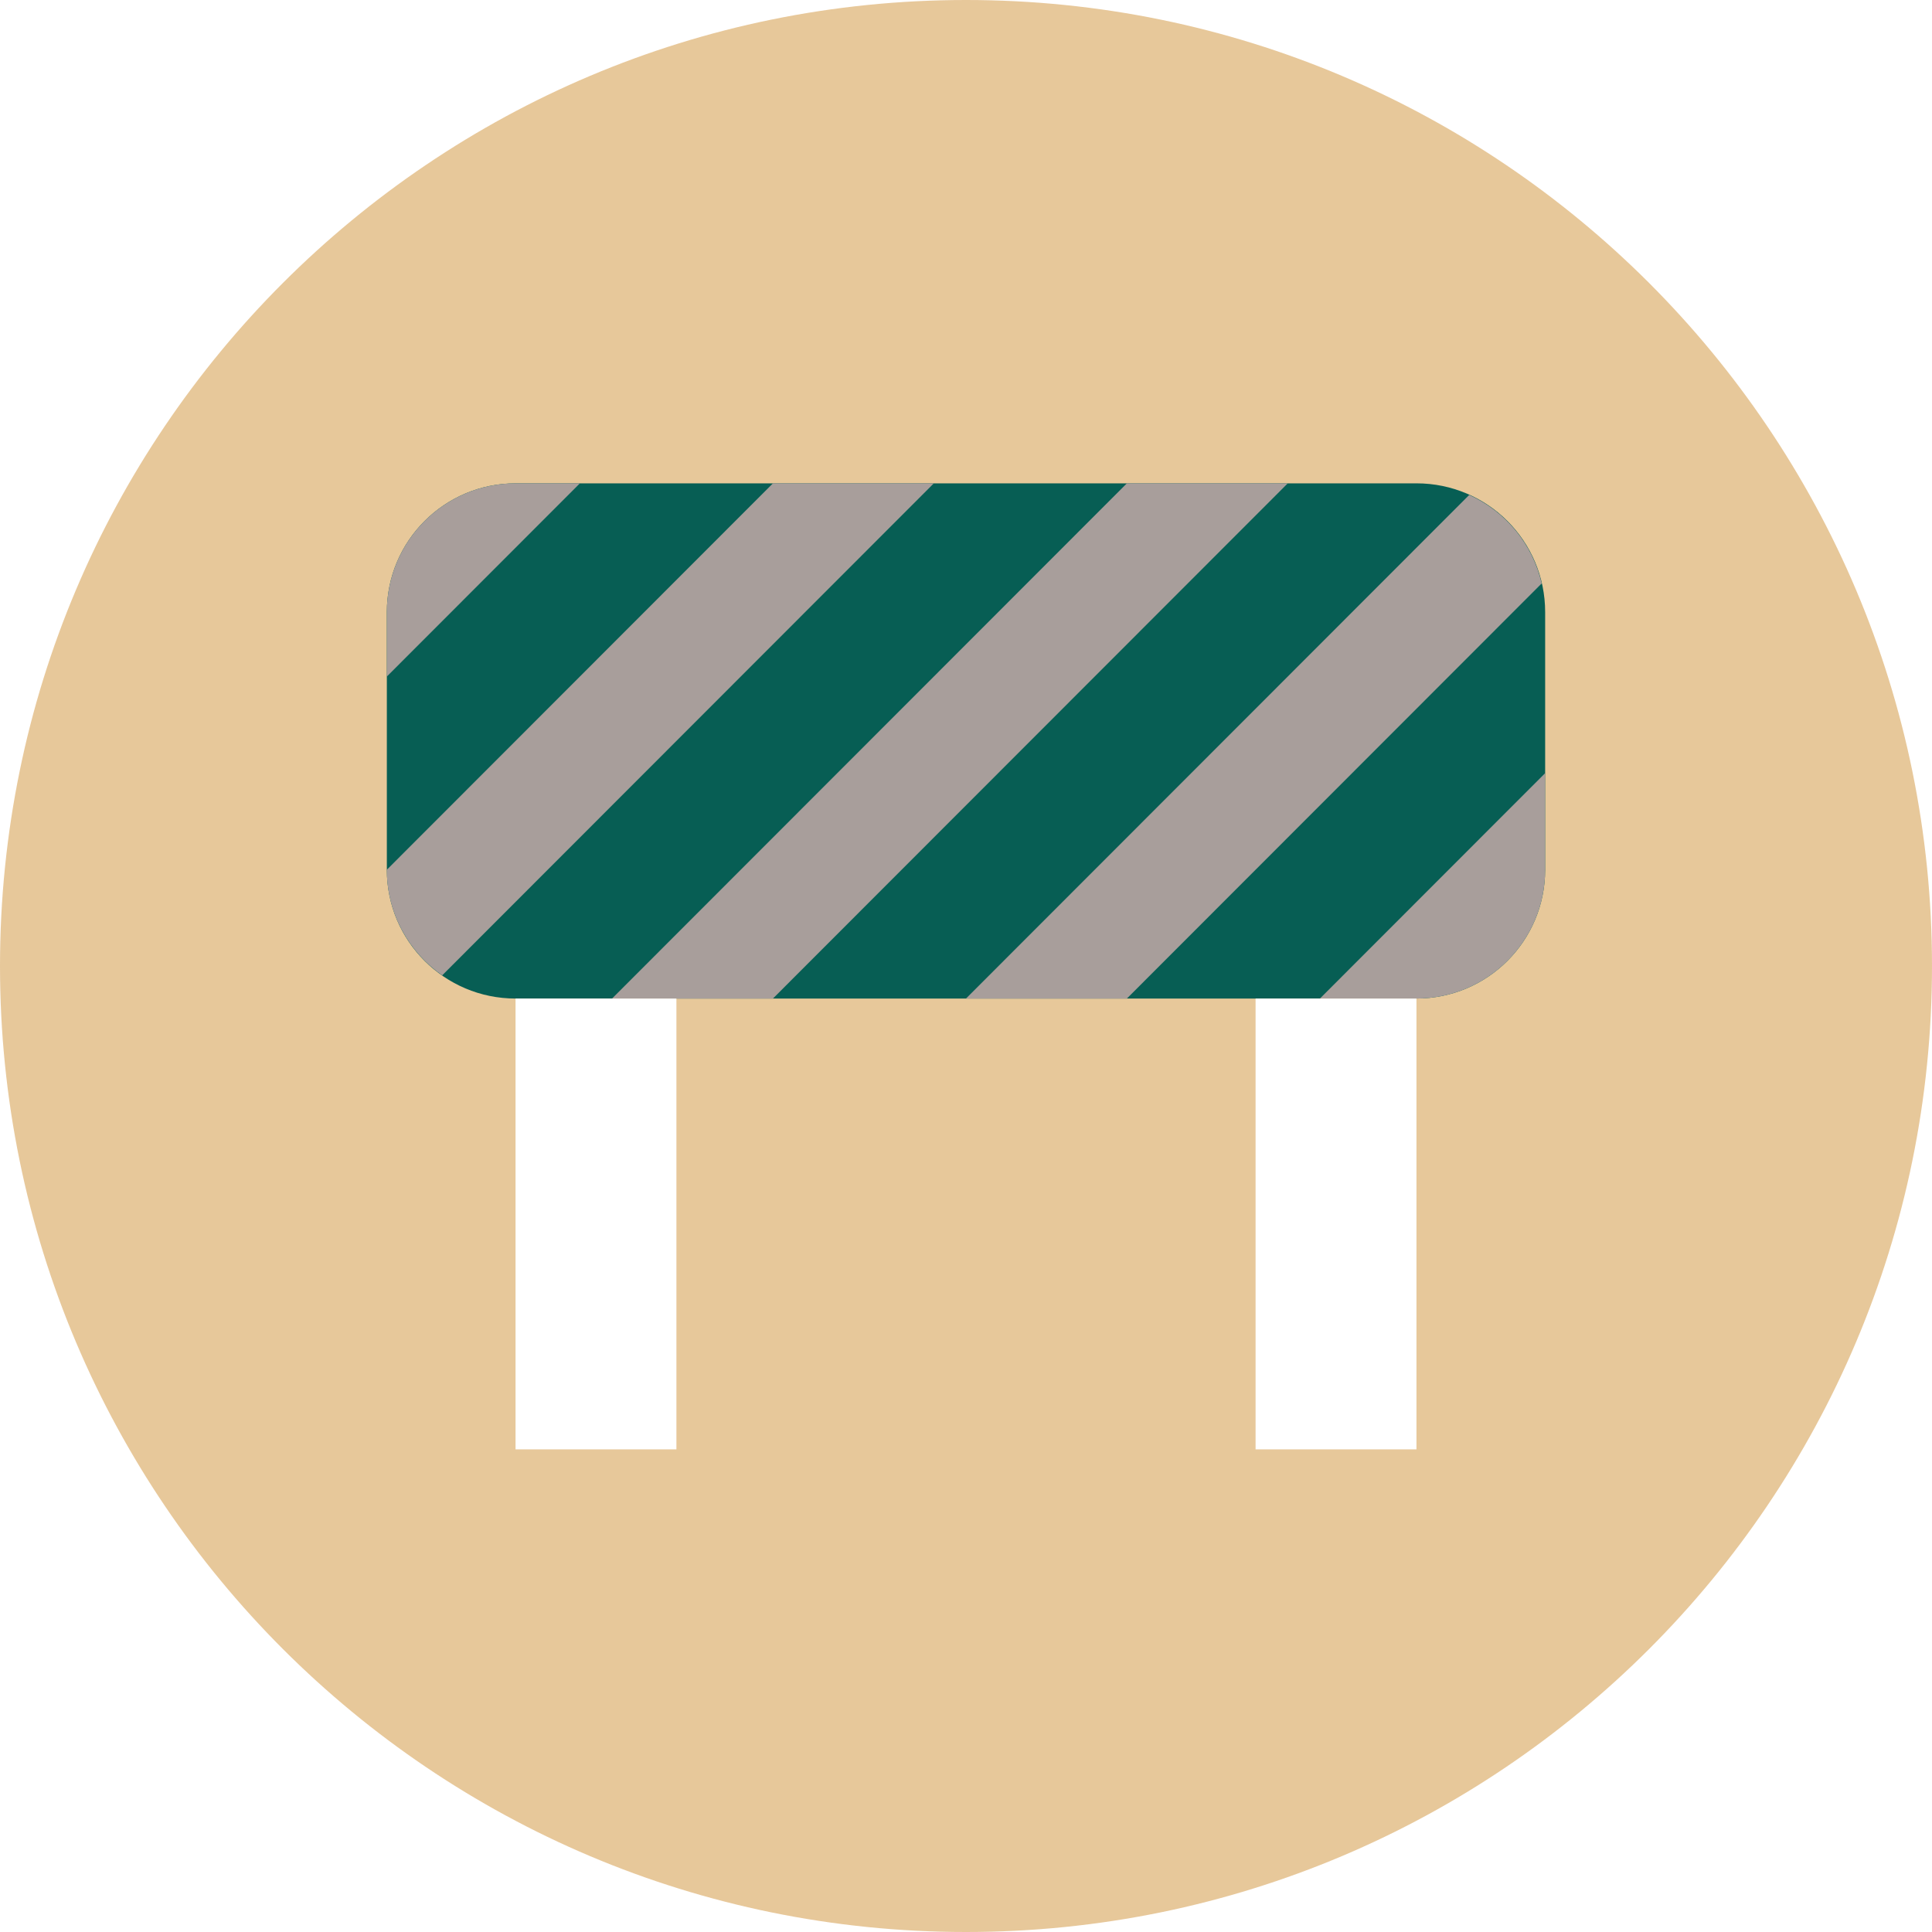
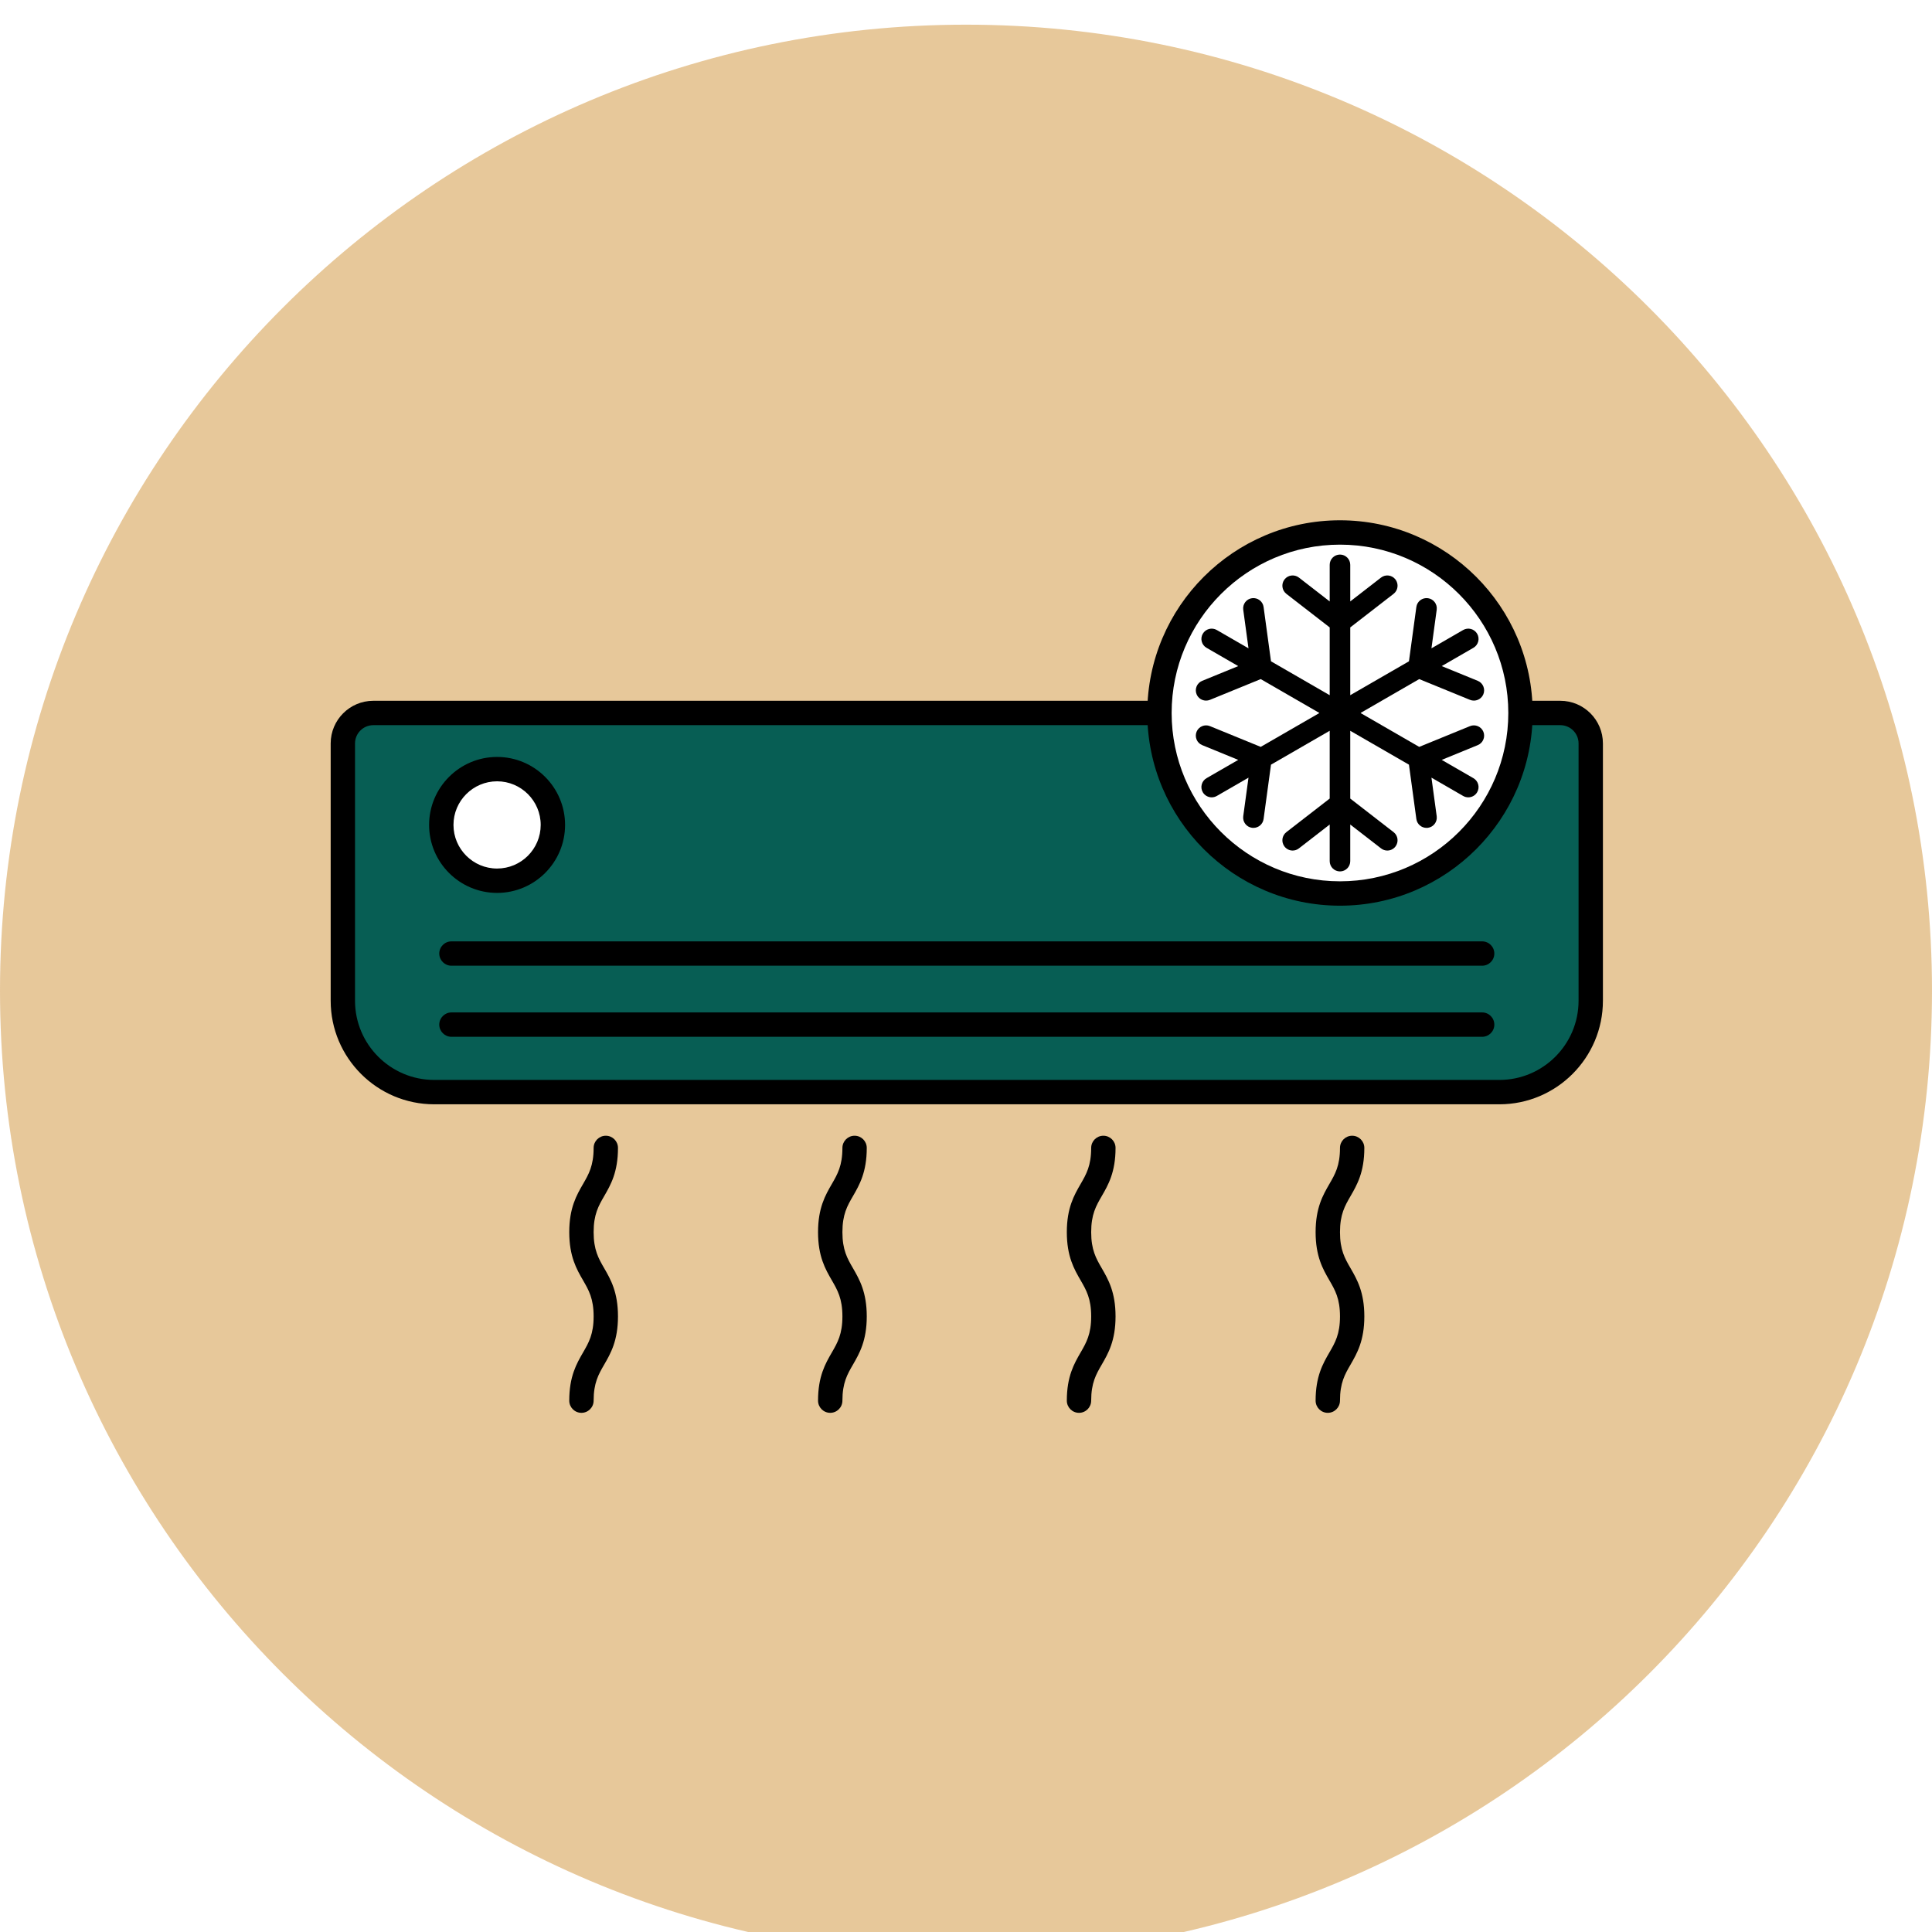
<svg xmlns="http://www.w3.org/2000/svg" width="500" zoomAndPan="magnify" viewBox="0 0 375 375" height="500" preserveAspectRatio="xMidYMid meet" version="1.0">
  <defs>
    <filter x="0%" y="0%" width="100%" height="100%" id="id1">
      <feColorMatrix values="0 0 0 0 1 0 0 0 0 1 0 0 0 0 1 0 0 0 1 0" color-interpolation-filters="sRGB" />
    </filter>
    <mask id="id2">
      <g filter="url(#id1)">
        <rect x="-37.5" width="450" fill="#000000" y="-37.5" height="450" fill-opacity="0.577" />
      </g>
    </mask>
    <clipPath id="id3">
-       <rect x="0" width="375" y="0" height="375" />
+       <path d="M 0 0.789 L 375 0.789 L 375 371 L 0 371 Z M 0 0.789 " clip-rule="nonzero" />
    </clipPath>
    <clipPath id="id4">
-       <path d="M 75 93.816 L 300 93.816 L 300 194 L 75 194 Z M 75 93.816 " clip-rule="nonzero" />
+       <rect x="0" width="375" y="0" height="371" />
    </clipPath>
    <clipPath id="id5">
-       <path d="M 100 193 L 275 193 L 275 281.316 L 100 281.316 Z M 100 193 " clip-rule="nonzero" />
+       <path d="M 64 136 L 311.406 136 L 311.406 215 L 64 215 Z M 64 136 " clip-rule="nonzero" />
+     </clipPath>
+     <clipPath id="id6">
+       <path d="M 110 220 L 120 220 L 120 274.234 L 110 274.234 Z M 110 220 " clip-rule="nonzero" />
+     </clipPath>
+     <clipPath id="id7">
+       <path d="M 158 220 L 169 220 L 169 274.234 L 158 274.234 Z M 158 220 " clip-rule="nonzero" />
+     </clipPath>
+     <clipPath id="id8">
+       <path d="M 207 220 L 217 220 L 217 274.234 L 207 274.234 Z M 207 220 " clip-rule="nonzero" />
+     </clipPath>
+     <clipPath id="id9">
+       <path d="M 255 220 L 265 220 L 265 274.234 L 255 274.234 Z M 255 220 " clip-rule="nonzero" />
+     </clipPath>
+     <clipPath id="id10">
+       <path d="M 222 100.984 L 298 100.984 L 298 176 L 222 176 Z M 222 100.984 " clip-rule="nonzero" />
    </clipPath>
  </defs>
  <rect x="-37.5" width="450" fill="#ffffff" y="-37.5" height="450" fill-opacity="1" />
  <rect x="-37.5" width="450" fill="#ffffff" y="-37.5" height="450" fill-opacity="1" />
  <rect x="-37.5" width="450" fill="#ffffff" y="-37.5" height="450" fill-opacity="1" />
  <g mask="url(#id2)">
-     <g transform="matrix(1, 0, 0, 1, 0, 0)">
-       <g clip-path="url(#id3)">
-         <path fill="#d69f50" d="M 187.5 0 C 83.945 0 0 83.945 0 187.5 C 0 291.055 83.945 375 187.5 375 C 291.055 375 375 291.055 375 187.5 C 375 83.945 291.055 0 187.5 0 " fill-opacity="1" fill-rule="nonzero" />
+     <g transform="matrix(1, 0, 0, 1, 0, 4)">
+       <g clip-path="url(#id4)">
+         <g clip-path="url(#id3)">
+           <path fill="#d69f50" d="M 187.5 0.789 C 83.945 0.789 0 84.734 0 188.289 C 0 291.84 83.945 375.789 187.5 375.789 C 291.055 375.789 375 291.84 375 188.289 C 375 84.734 291.055 0.789 187.5 0.789 " fill-opacity="1" fill-rule="nonzero" />
+         </g>
      </g>
    </g>
  </g>
-   <g clip-path="url(#id4)">
-     <path fill="#075e54" d="M 299.914 168.816 C 299.914 182.625 288.73 193.816 274.934 193.816 L 100.066 193.816 C 86.27 193.816 75.086 182.625 75.086 168.816 L 75.086 118.816 C 75.086 105.012 86.27 93.816 100.066 93.816 L 274.934 93.816 C 288.73 93.816 299.914 105.012 299.914 118.816 Z M 299.914 168.816 " fill-opacity="1" fill-rule="nonzero" />
-     <path fill="#a89e9b" d="M 112.555 93.816 L 100.066 93.816 C 86.27 93.816 75.086 105.012 75.086 118.816 L 75.086 131.316 Z M 150.027 93.816 L 75.086 168.816 C 75.086 177.316 79.344 184.805 85.828 189.316 L 181.254 93.816 Z M 118.801 193.816 L 150.027 193.816 L 249.953 93.816 L 218.727 93.816 Z M 218.727 193.816 L 299.242 113.242 C 297.484 105.555 292.207 99.242 285.176 96.066 L 187.5 193.816 Z M 299.914 168.816 L 299.914 150.066 L 256.199 193.816 L 274.934 193.816 C 288.73 193.816 299.914 182.625 299.914 168.816 Z M 299.914 168.816 " fill-opacity="1" fill-rule="nonzero" />
+   <path fill="#075e54" d="M 295.125 138.387 L 302.852 138.387 C 306.113 138.387 308.762 141.035 308.762 144.297 L 308.762 194.242 C 308.762 204.031 300.816 211.977 291.031 211.977 L 84.281 211.977 C 74.492 211.977 66.547 204.031 66.547 194.242 L 66.547 144.297 C 66.547 141.035 69.195 138.387 72.457 138.387 L 295.125 138.387 " fill-opacity="1" fill-rule="nonzero" />
+   <path fill="#ffffff" d="M 107.316 160.117 C 107.316 166.098 102.465 170.949 96.484 170.949 C 90.504 170.949 85.652 166.098 85.652 160.117 C 85.652 154.137 90.504 149.285 96.484 149.285 C 102.465 149.285 107.316 154.137 107.316 160.117 " fill-opacity="1" fill-rule="nonzero" />
+   <path fill="#ffffff" d="M 295.125 138.391 C 295.125 157.742 279.441 173.43 260.09 173.43 C 240.734 173.43 225.051 157.742 225.051 138.391 C 225.051 119.039 240.734 103.352 260.09 103.352 C 279.441 103.352 295.125 119.039 295.125 138.391 " fill-opacity="1" fill-rule="nonzero" />
+   <g clip-path="url(#id5)">
+     <path fill="#000000" d="M 291.031 214.344 L 84.281 214.344 C 73.199 214.344 64.184 205.324 64.184 194.242 L 64.184 144.297 C 64.184 139.734 67.895 136.023 72.457 136.023 L 225.051 136.023 L 225.051 140.754 L 72.457 140.754 C 70.504 140.754 68.91 142.344 68.91 144.297 L 68.91 194.242 C 68.91 202.719 75.805 209.613 84.281 209.613 L 291.031 209.613 C 299.504 209.613 306.398 202.719 306.398 194.242 L 306.398 144.297 C 306.398 142.344 304.809 140.754 302.852 140.754 L 295.125 140.754 L 295.125 136.023 L 302.852 136.023 C 307.414 136.023 311.125 139.734 311.125 144.297 L 311.125 194.242 C 311.125 205.324 302.113 214.344 291.031 214.344 " fill-opacity="1" fill-rule="nonzero" />
  </g>
-   <g clip-path="url(#id5)">
-     <path fill="#ffffff" d="M 100.066 193.816 L 131.293 193.816 L 131.293 281.316 L 100.066 281.316 Z M 243.707 193.816 L 274.934 193.816 L 274.934 281.316 L 243.707 281.316 Z M 243.707 193.816 " fill-opacity="1" fill-rule="nonzero" />
+   <path fill="#000000" d="M 264.074 140.754 L 256.102 140.754 L 256.102 136.023 L 264.074 136.023 L 264.074 140.754 " fill-opacity="1" fill-rule="nonzero" />
+   <path fill="#000000" d="M 287.922 142.031 C 287.504 141.012 286.344 140.527 285.324 140.941 L 275.469 144.969 L 264.074 138.391 L 275.469 131.812 L 285.324 135.84 C 285.57 135.941 285.824 135.988 286.074 135.988 C 286.859 135.988 287.605 135.52 287.922 134.75 C 288.336 133.73 287.848 132.566 286.832 132.148 L 279.836 129.289 L 285.988 125.738 C 286.941 125.188 287.27 123.969 286.719 123.016 C 286.168 122.062 284.949 121.734 283.996 122.285 L 277.844 125.84 L 278.863 118.348 C 279.012 117.262 278.246 116.254 277.16 116.109 C 276.074 115.961 275.062 116.723 274.914 117.812 L 273.477 128.359 L 262.082 134.938 L 262.082 121.781 L 270.496 115.262 C 271.363 114.586 271.523 113.336 270.852 112.465 C 270.176 111.594 268.926 111.438 268.055 112.109 L 262.082 116.738 L 262.082 109.633 C 262.082 108.531 261.188 107.641 260.09 107.641 C 258.988 107.641 258.094 108.531 258.094 109.633 L 258.094 116.738 L 252.121 112.109 C 251.254 111.438 250 111.594 249.324 112.465 C 248.652 113.336 248.812 114.586 249.68 115.262 L 258.094 121.781 L 258.094 134.938 L 246.699 128.359 L 245.262 117.812 C 245.113 116.723 244.105 115.961 243.016 116.109 C 241.926 116.254 241.164 117.262 241.312 118.348 L 242.332 125.84 L 236.18 122.285 C 235.227 121.734 234.008 122.066 233.457 123.016 C 232.906 123.969 233.234 125.188 234.188 125.738 L 240.34 129.289 L 233.348 132.148 C 232.328 132.566 231.84 133.73 232.254 134.75 C 232.57 135.52 233.312 135.988 234.102 135.988 C 234.352 135.988 234.605 135.941 234.852 135.84 L 244.707 131.812 L 256.102 138.391 L 244.707 144.969 L 234.852 140.941 C 233.836 140.527 232.672 141.012 232.254 142.031 C 231.84 143.051 232.324 144.215 233.348 144.629 L 240.34 147.492 L 234.188 151.043 C 233.234 151.594 232.906 152.812 233.457 153.766 C 233.828 154.406 234.496 154.762 235.184 154.762 C 235.523 154.762 235.867 154.676 236.18 154.496 L 242.332 150.945 L 241.312 158.43 C 241.164 159.52 241.926 160.527 243.016 160.676 C 243.109 160.684 243.199 160.691 243.289 160.691 C 244.27 160.691 245.125 159.969 245.262 158.969 L 246.699 148.422 L 258.094 141.844 L 258.094 155 L 249.68 161.52 C 248.812 162.191 248.652 163.445 249.324 164.316 C 249.719 164.824 250.309 165.09 250.902 165.09 C 251.328 165.09 251.758 164.953 252.121 164.668 L 258.094 160.039 L 258.094 167.148 C 258.094 168.246 258.988 169.141 260.09 169.141 C 261.188 169.141 262.082 168.246 262.082 167.148 L 262.082 160.039 L 268.055 164.668 C 268.418 164.953 268.848 165.09 269.273 165.09 C 269.871 165.09 270.461 164.824 270.852 164.316 C 271.523 163.445 271.363 162.191 270.496 161.52 L 262.082 155 L 262.082 141.844 L 273.477 148.422 L 274.914 158.969 C 275.051 159.969 275.906 160.691 276.887 160.691 C 276.977 160.691 277.066 160.684 277.16 160.676 C 278.246 160.527 279.012 159.52 278.863 158.43 L 277.844 150.941 L 283.996 154.496 C 284.309 154.676 284.652 154.762 284.992 154.762 C 285.68 154.762 286.348 154.406 286.719 153.766 C 287.27 152.812 286.941 151.594 285.988 151.043 L 279.836 147.492 L 286.832 144.629 C 287.852 144.215 288.336 143.051 287.922 142.031 " fill-opacity="1" fill-rule="nonzero" />
+   <path fill="#000000" d="M 287.68 187.445 L 87.629 187.445 C 86.324 187.445 85.262 186.387 85.262 185.082 C 85.262 183.773 86.324 182.719 87.629 182.719 L 287.68 182.719 C 288.988 182.719 290.047 183.773 290.047 185.082 C 290.047 186.387 288.988 187.445 287.68 187.445 " fill-opacity="1" fill-rule="nonzero" />
+   <path fill="#000000" d="M 287.68 201.242 L 87.629 201.242 C 86.324 201.242 85.262 200.184 85.262 198.879 C 85.262 197.57 86.324 196.512 87.629 196.512 L 287.68 196.512 C 288.988 196.512 290.047 197.57 290.047 198.879 C 290.047 200.184 288.988 201.242 287.68 201.242 " fill-opacity="1" fill-rule="nonzero" />
+   <g clip-path="url(#id6)">
+     <path fill="#000000" d="M 112.855 274.23 C 111.551 274.23 110.492 273.168 110.492 271.863 C 110.492 267.141 111.918 264.68 113.176 262.504 C 114.273 260.605 115.223 258.969 115.223 255.512 C 115.223 252.059 114.273 250.418 113.176 248.52 C 111.918 246.348 110.492 243.883 110.492 239.16 C 110.492 234.438 111.918 231.977 113.176 229.801 C 114.273 227.902 115.223 226.262 115.223 222.809 C 115.223 221.504 116.281 220.445 117.586 220.445 C 118.891 220.445 119.949 221.504 119.949 222.809 C 119.949 227.531 118.527 229.996 117.27 232.168 C 116.172 234.066 115.223 235.707 115.223 239.16 C 115.223 242.613 116.172 244.254 117.27 246.152 C 118.527 248.328 119.949 250.789 119.949 255.512 C 119.949 260.234 118.527 262.699 117.27 264.875 C 116.172 266.77 115.223 268.41 115.223 271.863 C 115.223 273.168 114.164 274.23 112.855 274.23 " fill-opacity="1" fill-rule="nonzero" />
+   </g>
+   <g clip-path="url(#id7)">
+     <path fill="#000000" d="M 161.145 274.23 C 159.84 274.23 158.781 273.168 158.781 271.863 C 158.781 267.141 160.207 264.68 161.465 262.504 C 162.562 260.605 163.512 258.969 163.512 255.512 C 163.512 252.059 162.562 250.418 161.465 248.52 C 160.207 246.348 158.781 243.883 158.781 239.16 C 158.781 234.438 160.207 231.977 161.465 229.801 C 162.562 227.902 163.512 226.262 163.512 222.809 C 163.512 221.504 164.57 220.445 165.875 220.445 C 167.18 220.445 168.238 221.504 168.238 222.809 C 168.238 227.531 166.812 229.996 165.559 232.168 C 164.457 234.066 163.512 235.707 163.512 239.16 C 163.512 242.613 164.457 244.254 165.559 246.152 C 166.812 248.328 168.238 250.789 168.238 255.512 C 168.238 260.234 166.812 262.699 165.559 264.875 C 164.457 266.77 163.512 268.41 163.512 271.863 C 163.512 273.168 162.453 274.23 161.145 274.23 " fill-opacity="1" fill-rule="nonzero" />
+   </g>
+   <g clip-path="url(#id8)">
+     <path fill="#000000" d="M 209.434 274.23 C 208.129 274.23 207.07 273.168 207.07 271.863 C 207.07 267.141 208.496 264.68 209.754 262.504 C 210.852 260.605 211.797 258.969 211.797 255.512 C 211.797 252.059 210.852 250.418 209.754 248.52 C 208.496 246.348 207.07 243.883 207.07 239.16 C 207.07 234.438 208.496 231.977 209.754 229.801 C 210.852 227.902 211.797 226.262 211.797 222.809 C 211.797 221.504 212.855 220.445 214.164 220.445 C 215.469 220.445 216.527 221.504 216.527 222.809 C 216.527 227.531 215.105 229.996 213.844 232.168 C 212.746 234.066 211.797 235.707 211.797 239.16 C 211.797 242.613 212.746 244.254 213.844 246.152 C 215.105 248.328 216.527 250.789 216.527 255.512 C 216.527 260.234 215.105 262.699 213.844 264.875 C 212.746 266.77 211.797 268.41 211.797 271.863 C 211.797 273.168 210.742 274.23 209.434 274.23 " fill-opacity="1" fill-rule="nonzero" />
+   </g>
+   <g clip-path="url(#id9)">
+     <path fill="#000000" d="M 257.723 274.23 C 256.418 274.23 255.359 273.168 255.359 271.863 C 255.359 267.141 256.781 264.68 258.039 262.504 C 259.141 260.605 260.09 258.969 260.09 255.512 C 260.09 252.059 259.141 250.418 258.039 248.52 C 256.781 246.348 255.359 243.883 255.359 239.16 C 255.359 234.438 256.781 231.977 258.039 229.801 C 259.141 227.902 260.09 226.262 260.09 222.809 C 260.09 221.504 261.148 220.445 262.453 220.445 C 263.758 220.445 264.816 221.504 264.816 222.809 C 264.816 227.531 263.391 229.996 262.137 232.168 C 261.035 234.066 260.09 235.707 260.09 239.16 C 260.09 242.613 261.035 244.254 262.137 246.152 C 263.391 248.328 264.816 250.789 264.816 255.512 C 264.816 260.234 263.391 262.699 262.137 264.875 C 261.035 266.77 260.09 268.41 260.09 271.863 C 260.09 273.168 259.027 274.23 257.723 274.23 " fill-opacity="1" fill-rule="nonzero" />
+   </g>
+   <path fill="#000000" d="M 96.484 151.652 C 91.816 151.652 88.02 155.449 88.02 160.117 C 88.02 164.785 91.816 168.582 96.484 168.582 C 101.152 168.582 104.949 164.785 104.949 160.117 C 104.949 155.449 101.152 151.652 96.484 151.652 Z M 96.484 173.312 C 89.207 173.312 83.289 167.395 83.289 160.117 C 83.289 152.844 89.207 146.922 96.484 146.922 C 103.762 146.922 109.68 152.844 109.68 160.117 C 109.68 167.395 103.762 173.312 96.484 173.312 " fill-opacity="1" fill-rule="nonzero" />
+   <g clip-path="url(#id10)">
+     <path fill="#000000" d="M 260.09 105.715 C 242.07 105.715 227.414 120.375 227.414 138.391 C 227.414 156.406 242.07 171.062 260.09 171.062 C 278.105 171.062 292.762 156.406 292.762 138.391 C 292.762 120.375 278.105 105.715 260.09 105.715 Z M 260.09 175.793 C 239.465 175.793 222.688 159.012 222.688 138.391 C 222.688 117.766 239.465 100.988 260.09 100.988 C 280.711 100.988 297.488 117.766 297.488 138.391 C 297.488 159.012 280.711 175.793 260.09 175.793 " fill-opacity="1" fill-rule="nonzero" />
  </g>
</svg>
